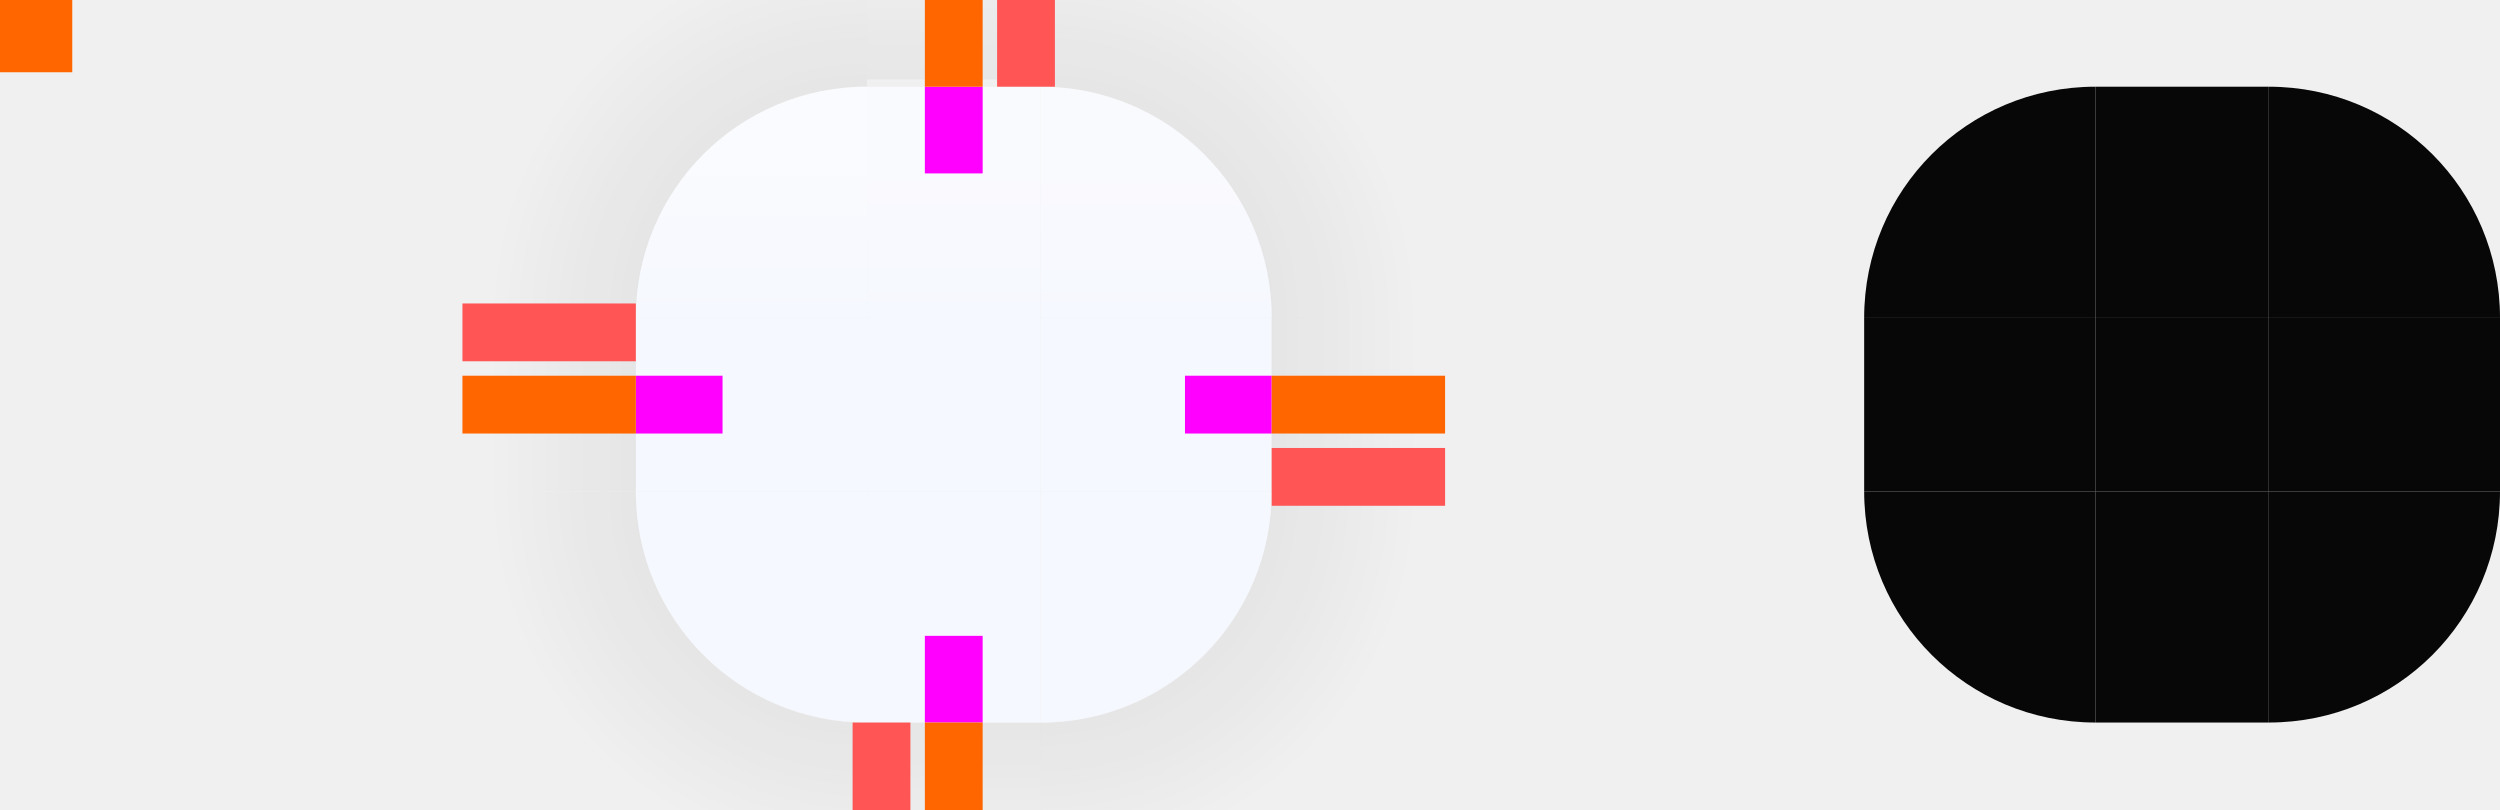
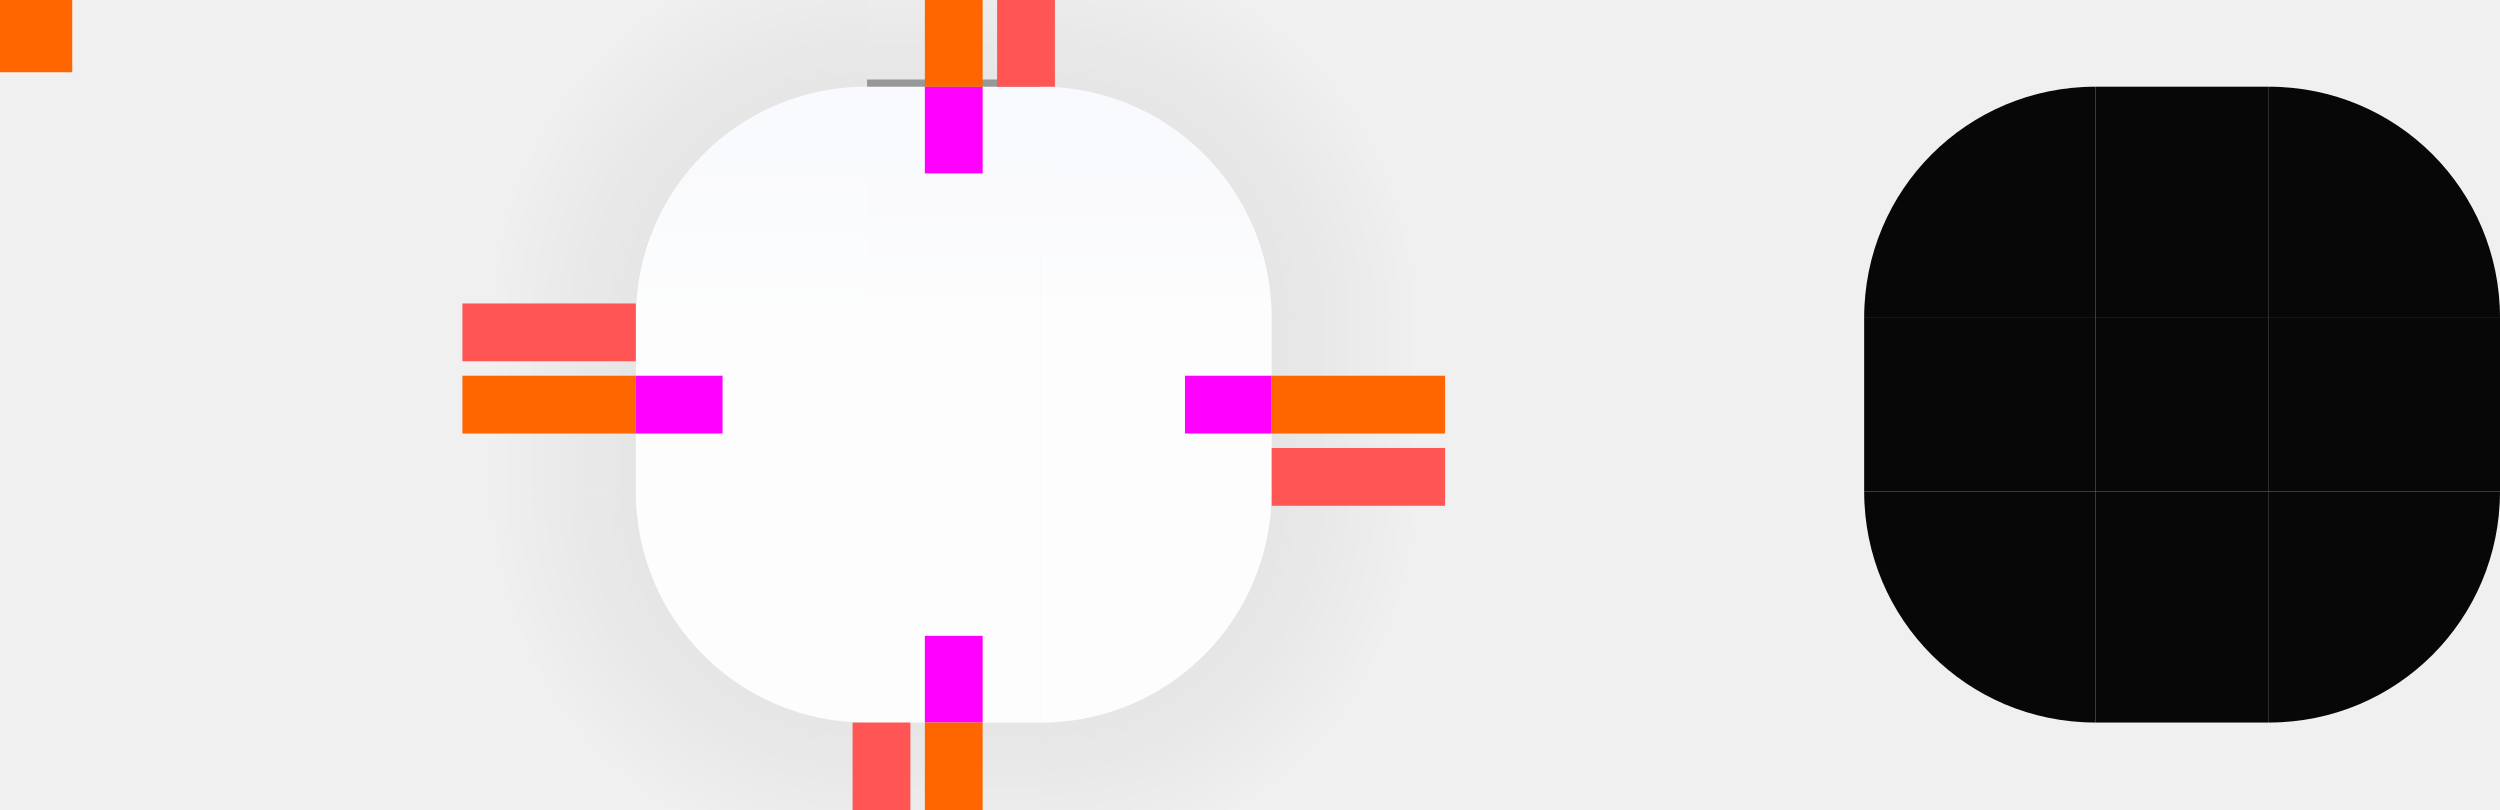
<svg xmlns="http://www.w3.org/2000/svg" xmlns:xlink="http://www.w3.org/1999/xlink" width="173" height="56" version="1.1" viewBox="0 0 173 56" id="svg1813">
  <defs id="defs1703">
    <linearGradient id="linearGradient7">
      <stop style="stop-color:#fafbff;stop-opacity:1;" offset="0.302" id="stop7" />
-       <stop style="stop-color:#f5f8ff;stop-opacity:1;" offset="1" id="stop8" />
+       <stop style="stop-color:#ffffff;stop-opacity:1;" offset="1" id="stop8" />
    </linearGradient>
    <linearGradient id="linearGradient5">
-       <stop style="stop-color:#f5f8ff;stop-opacity:1;" offset="0" id="stop5" />
+       <stop style="stop-color:#ffffff;stop-opacity:1;" offset="0" id="stop5" />
      <stop style="stop-color:#fafbff;stop-opacity:1;" offset="0.703" id="stop6" />
    </linearGradient>
    <linearGradient id="linearGradient2">
      <stop style="stop-color:#fafcff;stop-opacity:1;" offset="0.299" id="stop2" />
-       <stop style="stop-color:#f5f8ff;stop-opacity:1;" offset="1" id="stop3" />
+       <stop style="stop-color:#ffffff;stop-opacity:1;" offset="1" id="stop3" />
    </linearGradient>
    <style id="current-color-scheme" type="text/css">.ColorScheme-Text {
        color:#31363b;
        stop-color:#31363b;
      }
      .ColorScheme-Background {
        color:#eff0f1;
        stop-color:#eff0f1;
      }
      .ColorScheme-Highlight {
        color:#3daee9;
        stop-color:#3daee9;
      }
      .ColorScheme-ViewText {
        color:#31363b;
        stop-color:#31363b;
      }
      .ColorScheme-ViewBackground {
        color:#fcfcfc;
        stop-color:#fcfcfc;
      }
      .ColorScheme-ViewHover {
        color:#93cee9;
        stop-color:#93cee9;
      }
      .ColorScheme-ViewFocus{
        color:#3daee9;
        stop-color:#3daee9;
      }
      .ColorScheme-ButtonText {
        color:#31363b;
        stop-color:#31363b;
      }
      .ColorScheme-ButtonBackground {
        color:#eff0f1;
        stop-color:#eff0f1;
      }
      .ColorScheme-ButtonHover {
        color:#93cee9;
        stop-color:#93cee9;
      }
      .ColorScheme-ButtonFocus{
        color:#3daee9;
        stop-color:#3daee9;
      }</style>
    <linearGradient id="linearGradient4270">
      <stop stop-color="#000000" stop-opacity=".667" offset="0" id="stop1690" />
      <stop stop-color="#000000" stop-opacity="0" offset="1" id="stop1692" />
    </linearGradient>
    <radialGradient id="radialGradient1031" cx="77" cy="12" r="6" gradientTransform="matrix(5.7846e-6 4.2778 -4.3333 5.8598e-6 124 -295.39)" gradientUnits="userSpaceOnUse" xlink:href="#linearGradient4270" />
    <radialGradient id="radialGradient1025" cx="77" cy="12" r="6" gradientTransform="matrix(-1.5825e-5 4.2778 4.3333 1.6031e-5 8.0013 -295.39)" gradientUnits="userSpaceOnUse" xlink:href="#linearGradient4270" />
    <radialGradient id="radialGradient1019" cx="77" cy="12" r="6" gradientTransform="matrix(2.9688e-5 -4.2778 -4.3333 -3.0073e-5 124 351.39)" gradientUnits="userSpaceOnUse" xlink:href="#linearGradient4270" />
    <linearGradient id="linearGradient4950" x1="49" x2="62" y1="932.36" y2="932.36" gradientTransform="matrix(.85714 0 0 1 8.9999 0)" gradientUnits="userSpaceOnUse" xlink:href="#linearGradient4270" />
    <linearGradient id="linearGradient4948" x1="-21" x2="-8" y1="932.36" y2="932.36" gradientTransform="matrix(.85714 0 0 1 -1 0)" gradientUnits="userSpaceOnUse" xlink:href="#linearGradient4270" />
    <linearGradient id="linearGradient4934" x1="946.36" x2="958.86" y1="-35" y2="-35" gradientTransform="matrix(.85714 0 0 1 137.2 0)" gradientUnits="userSpaceOnUse" xlink:href="#linearGradient4270" />
    <radialGradient id="radialGradient994" cx="77" cy="12" r="6" gradientTransform="matrix(-2.4781e-5 -4.2778 4.3333 -2.5103e-5 8.0021 351.39)" gradientUnits="userSpaceOnUse" xlink:href="#linearGradient4270" />
    <linearGradient id="linearGradient4920" x1="-918.36" x2="-905.86" y1="-35" y2="-35" gradientTransform="matrix(1.2857 0 0 1 264.4 0)" gradientUnits="userSpaceOnUse" xlink:href="#linearGradient4270" />
    <linearGradient xlink:href="#linearGradient2" id="linearGradient3" x1="19" y1="910.36" x2="19" y2="922.36" gradientUnits="userSpaceOnUse" />
    <linearGradient xlink:href="#linearGradient5" id="linearGradient6" x1="-916.36" y1="-35" x2="-910.36" y2="-35" gradientUnits="userSpaceOnUse" />
    <linearGradient xlink:href="#linearGradient7" id="linearGradient8" x1="51" y1="910.36" x2="51" y2="922.36" gradientUnits="userSpaceOnUse" />
  </defs>
  <g id="shadow-topleft" transform="matrix(1.1667 0 0 1.1667 64.667 -1086.8)" opacity=".5">
    <path transform="matrix(.85715 0 0 .85715 -55.429 931.51)" d="m32-6v28h12c0-8.864 7.136-16 16-16v-12h-28z" fill="url(#radialGradient994)" opacity=".35" id="path1705" />
  </g>
  <g id="shadow-topright" transform="matrix(-1.1667 0 0 1.1667 67.333 -1086.8)" opacity=".5">
    <path transform="matrix(-.85714 0 0 .85714 57.714 931.51)" d="m72-6v12c8.864 0 16 7.136 16 16h12v-28h-28z" fill="url(#radialGradient1019)" opacity=".35" id="path1708" />
  </g>
  <g id="shadow-bottomright" transform="matrix(-1.1667 0 0 -1.1667 67.333 1142.8)" opacity=".5">
    <path transform="matrix(-.85714 0 0 -.85714 57.714 979.5)" d="m88 34c0 8.864-7.136 16-16 16v12h28v-28h-12z" fill="url(#radialGradient1031)" opacity=".35" id="path1711" />
  </g>
  <g id="shadow-bottomleft" transform="matrix(1.1667 0 0 -1.1667 64.667 1142.8)" opacity=".5">
    <path transform="matrix(.85714 0 0 -.85714 -55.429 979.5)" d="m32 34v28h28v-12c-8.864 0-16-7.136-16-16h-12z" fill="url(#radialGradient1025)" opacity=".35" id="path1714" />
  </g>
  <rect id="hint-tile-center" y="-1.4648e-5" width="5" height="5" fill="#ff6600" />
  <g id="top" transform="matrix(0.375,0,0,2.6667,52.875,-2421.657)">
-     <rect transform="matrix(0,-1,-1,0,0,0)" x="-916.36" y="-51" width="6" height="32" class="ColorScheme-Background" fill="currentColor" opacity="0.6" id="rect1718" style="fill:url(#linearGradient6);fill-opacity:1;opacity:0.9;stroke-width:1;stroke-dasharray:none;paint-order:stroke fill markers" />
-     <rect transform="matrix(0,-1,-1,0,0,0)" x="-910.36" y="-51" width="0.187" height="32" class="ColorScheme-Background" fill="currentColor" opacity="0.6" id="rect1718-5" style="color:#eff0f1;opacity:0.9;fill:#ffffff;fill-opacity:0.804;stroke-width:0.177;stroke-dasharray:none;paint-order:stroke fill markers;stop-color:#eff0f1" />
+     <rect transform="matrix(0,-1,-1,0,0,0)" x="-916.36" y="-51" width="6" height="32" class="ColorScheme-Background" fill="currentColor" opacity="0.6" id="rect1718" style="fill:url(#linearGradient6);fill-opacity:1;opacity:0.85;stroke-width:1;stroke-dasharray:none;paint-order:stroke fill markers" />
+     <rect transform="matrix(0,-1,-1,0,0,0)" x="-910.36" y="-51" width="0.187" height="32" class="ColorScheme-Background" fill="currentColor" opacity="0.6" id="rect1718-5" style="color:#eff0f1;opacity:0.9;fill:#808080;fill-opacity:0.804;stroke-width:0.177;stroke-dasharray:none;paint-order:stroke fill markers;stop-color:#eff0f1" />
  </g>
  <g id="topleft" transform="matrix(1.3333,0,0,1.3333,26.6675,-1207.783)">
-     <path d="m 25,910.36 c -6.648,0 -12,5.352 -12,12 h 12 v -10 z" class="ColorScheme-Background" fill="currentColor" opacity="0.6" id="path1721" style="fill:url(#linearGradient3);fill-opacity:1;opacity:0.9" />
+     <path d="m 25,910.36 c -6.648,0 -12,5.352 -12,12 h 12 v -10 z" class="ColorScheme-Background" fill="currentColor" opacity="0.6" id="path1721" style="fill:url(#linearGradient3);fill-opacity:1;opacity:0.85" />
  </g>
  <g id="topright" transform="matrix(1.3333,0,0,1.3333,12.0015,-1207.783)">
-     <path d="m 45,910.36 v 12 h 12 c 0,-6.648 -5.352,-12 -12,-12 z" class="ColorScheme-Background" fill="currentColor" opacity="0.6" id="path1724" style="opacity:0.9;fill:url(#linearGradient8);fill-opacity:1" />
+     <path d="m 45,910.36 v 12 h 12 c 0,-6.648 -5.352,-12 -12,-12 z" class="ColorScheme-Background" fill="currentColor" opacity="0.6" id="path1724" style="opacity:0.85;fill:url(#linearGradient8);fill-opacity:1" />
  </g>
  <g id="bottom" transform="matrix(0.375,0,0,2.6667,52.875,-2494.992)">
-     <rect transform="rotate(90)" x="948.36" y="-51" width="6" height="32" class="ColorScheme-Background" fill="currentColor" opacity="0.6" id="rect1727" style="opacity:0.9;fill:#f5f8ff;fill-opacity:1" />
+     <rect transform="rotate(90)" x="948.36" y="-51" width="6" height="32" class="ColorScheme-Background" fill="currentColor" opacity="0.6" id="rect1727" style="opacity:0.85;fill:#ffffff;fill-opacity:1" />
  </g>
  <g id="bottomleft" transform="matrix(1.3333,0,0,1.3333,26.6675,-1222.449)">
-     <path d="m 13,942.36 c 0,6.648 5.352,12 12,12 v -12 H 15 Z" class="ColorScheme-Background" fill="currentColor" opacity="0.6" id="path1730" style="opacity:0.9;fill:#f5f8ff;fill-opacity:1" />
+     <path d="m 13,942.36 c 0,6.648 5.352,12 12,12 v -12 H 15 Z" class="ColorScheme-Background" fill="currentColor" opacity="0.6" id="path1730" style="opacity:0.85;fill:#ffffff;fill-opacity:1" />
  </g>
  <g id="bottomright" transform="matrix(1.3333,0,0,1.3333,12.0015,-1222.449)">
-     <path d="m 45,942.36 v 12 c 6.648,0 12,-5.352 12,-12 H 47 Z" class="ColorScheme-Background" fill="currentColor" opacity="0.6" id="path1733" style="opacity:0.9;fill:#f5f8ff;fill-opacity:1" />
+     <path d="m 45,942.36 v 12 c 6.648,0 12,-5.352 12,-12 H 47 Z" class="ColorScheme-Background" fill="currentColor" opacity="0.6" id="path1733" style="opacity:0.85;fill:#ffffff;fill-opacity:1" />
  </g>
  <g id="left" transform="matrix(2.6667,0,0,0.375,9.3327,-321.635)">
-     <rect transform="scale(-1,1)" x="-19" y="916.36" width="6" height="32" class="ColorScheme-Background" fill="currentColor" opacity="0.6" id="rect1736" style="opacity:0.9;fill:#f5f8ff;fill-opacity:1" />
+     <rect transform="scale(-1,1)" x="-19" y="916.36" width="6" height="32" class="ColorScheme-Background" fill="currentColor" opacity="0.6" id="rect1736" style="opacity:0.85;fill:#ffffff;fill-opacity:1" />
  </g>
  <g id="right" transform="matrix(2.6667,0,0,0.375,-64.0017,-321.635)">
-     <rect x="51" y="916.36" width="6" height="32" class="ColorScheme-Background" fill="currentColor" opacity="0.6" id="rect1739" style="fill:#f5f8ff;fill-opacity:1;opacity:0.9" />
+     <rect x="51" y="916.36" width="6" height="32" class="ColorScheme-Background" fill="currentColor" opacity="0.6" id="rect1739" style="fill:#ffffff;fill-opacity:1;opacity:0.85" />
  </g>
-   <rect id="center" x="60" y="22" width="12" height="12" class="ColorScheme-Background" fill="currentColor" opacity=".6" style="fill:#f5f8ff;fill-opacity:1;opacity:0.9" />
+   <rect id="center" x="60" y="22" width="12" height="12" class="ColorScheme-Background" fill="currentColor" opacity=".6" style="fill:#ffffff;fill-opacity:1;opacity:0.85" />
  <rect id="hint-top-margin" x="64" y="6" width="4" height="6" fill="#ff00ff" stroke-width="1.414" />
  <rect id="hint-bottom-margin" x="64" y="44" width="4" height="6" fill="#ff00ff" stroke-width="1.414" />
  <rect id="hint-right-margin" transform="rotate(90)" x="26" y="-88" width="4" height="6" fill="#ff00ff" stroke-width="1.414" />
  <rect id="hint-left-margin" transform="rotate(90)" x="26" y="-50" width="4" height="6" fill="#ff00ff" stroke-width="1.414" />
  <g id="shadow-top" transform="matrix(.375 0 0 1.5556 52.875 -1403.5)" opacity=".5">
    <rect transform="matrix(0,-1,-1,0,0,0)" x="-916.36" y="-51" width="6" height="32" fill="none" opacity="1" id="rect1747" />
    <rect transform="matrix(0,-1,-1,0,0,0)" x="-906.08" y="-51" width="7.714" height="32" fill="url(#linearGradient4920)" opacity=".35" id="rect1749" />
    <rect transform="matrix(0,-1,-1,0,0,0)" x="-911.36" y="-51" width="1" height="32" fill="none" opacity="1" id="rect1751" />
  </g>
  <g id="shadow-bottom" transform="matrix(.375 0 0 2.3333 52.875 -2178.8)" opacity=".5">
    <rect transform="rotate(90)" x="948.36" y="-51" width="6" height="32" fill="none" opacity="1" id="rect1754" />
    <rect transform="rotate(90)" x="955.22" y="-51" width="5.143" height="32" fill="url(#linearGradient4934)" opacity=".35" id="rect1756" />
    <rect transform="rotate(90)" x="953.36" y="-51" width="1" height="32" fill="none" opacity="1" id="rect1758" />
  </g>
  <g id="shadow-left" transform="matrix(2.3333 0 0 .375 15.667 -321.64)" opacity=".5">
    <rect transform="scale(-1,1)" x="-19" y="916.36" width="6" height="32" fill="none" opacity="1" id="rect1761" />
    <rect transform="scale(-1,1)" x="-12.143" y="916.36" width="5.143" height="32" fill="url(#linearGradient4948)" opacity=".35" id="rect1763" />
    <rect transform="scale(-1,1)" x="-14" y="916.36" width="1" height="32" fill="none" opacity="1" id="rect1765" />
  </g>
  <g id="shadow-right" transform="matrix(2.3333 0 0 .375 -47 -321.64)" opacity=".5">
    <rect x="51" y="916.36" width="6" height="32" fill="none" opacity="1" id="rect1768" />
    <rect x="57.857" y="916.36" width="5.143" height="32" fill="url(#linearGradient4950)" opacity=".35" id="rect1770" />
    <rect x="56" y="916.36" width="1" height="32" fill="none" opacity="1" id="rect1772" />
  </g>
  <rect id="shadow-hint-top-margin" x="64" y="-6" width="4" height="12" fill="#ff6600" />
  <rect id="shadow-hint-bottom-margin" x="64" y="50" width="4" height="12" fill="#ff6600" />
  <rect id="shadow-hint-right-margin" transform="rotate(90)" x="26" y="-100" width="4" height="12" fill="#ff6600" />
  <rect id="shadow-hint-left-margin" transform="rotate(90)" x="26" y="-44" width="4" height="12" fill="#ff6600" />
  <g id="mask-top" transform="matrix(.375 0 0 1.3333 137.87 -1207.8)">
    <rect transform="matrix(0,-1,-1,0,0,0)" x="-922.373" y="-51.013" width="12" height="32" fill="#000000" opacity="0.97" id="rect1779" />
  </g>
  <g id="mask-topleft" transform="matrix(1.6,0,0,1.6,108.2,-1450.576)">
    <path d="m 23,910.36 c -5.54,0 -10,4.46 -10,10 h 10 z" fill="#000000" opacity="0.97" stroke-width="2" id="path1782" />
  </g>
  <g id="mask-topright" transform="matrix(2,0,0,2,59,-1814.72)">
    <path d="m 49,910.36 v 8 h 8 c 0,-4.432 -3.568,-8 -8,-8 z" fill="#000000" opacity="0.97" stroke-width="1.6" id="path1785" />
  </g>
  <g id="mask-bottom" transform="matrix(0.375,0,0,1.6,137.875,-1476.976)">
    <rect transform="rotate(90)" x="944.36" y="-51" width="10" height="32" fill="#000000" opacity="0.97" id="rect1788" />
  </g>
  <g id="mask-bottomleft" transform="matrix(1.3333,0,0,1.3333,111.6675,-1222.449)">
    <path d="m 13,942.36 c 0,6.648 5.352,12 12,12 v -12 z" fill="#000000" opacity="0.97" stroke-width="2.4" id="path1791" />
  </g>
  <g id="mask-bottomright" transform="matrix(1.3333,0,0,1.3333,97.0015,-1222.449)">
    <path d="m 45,942.36 v 12 c 6.648,0 12,-5.352 12,-12 z" fill="#000000" opacity="0.97" stroke-width="2.4" id="path1794" />
  </g>
  <g id="mask-left" transform="matrix(1.3333,0,0,0.60001,111.6675,-531.4254)">
    <rect transform="scale(-1,1)" x="-25" y="922.36" width="12" height="20" fill="#000000" opacity="0.97" id="rect1797" />
  </g>
  <g id="mask-right" transform="matrix(1.6,0,0,0.375,81.8,-321.635)">
    <rect x="47" y="916.36" width="10" height="32" fill="#000000" opacity="0.97" id="rect1800" />
  </g>
  <rect id="mask-center" x="145" y="22" width="12" height="12" fill="#000000" opacity=".97" />
  <rect id="shadow-center" x="60" y="78.255" width="12" height="12" opacity="0" stroke-width=".375" />
  <rect id="shadow-hint-top-inset" x="69" y="-6" width="4" height="12" fill="#ff5555" />
  <rect id="shadow-hint-bottom-inset" x="59" y="50" width="4" height="12" fill="#ff5555" />
  <rect id="shadow-hint-right-inset" transform="rotate(90)" x="31" y="-100" width="4" height="12" fill="#ff5555" />
  <rect id="shadow-hint-left-inset" transform="rotate(90)" x="21" y="-44" width="4" height="12" fill="#ff5555" />
  <rect id="hint-top-inset" height="9.9999999e-09" style="fill:#00ff00" width="4" x="69" y="8" />
  <rect id="hint-bottom-inset" height="9.9999999e-09" style="fill:#00ff00" width="4" x="59" y="47" />
  <rect id="hint-left-inset" height="4" style="fill:#00ff00" width="9.9999999e-09" x="45" y="21" />
  <rect id="hint-right-inset" height="4" style="fill:#00ff00" width="9.9999999e-09" x="85" y="31" />
  <rect style="color:#eff0f1;fill:currentColor;fill-opacity:1;stroke:none;stop-color:#eff0f1" id="thick-center" width="32" height="32" x="54" y="-65" class="ColorScheme-Background" />
  <rect transform="rotate(90)" style="fill:#800080;fill-opacity:1;stroke:none;stroke-width:1.155" id="thick-hint-right-margin" width="4" height="8" x="-45" y="-91" />
  <rect transform="rotate(90)" y="-55" x="-45" height="8" width="4" id="thick-hint-left-margin" style="fill:#800080;fill-opacity:1;stroke:none;stroke-width:1.155" />
  <rect y="-71" x="73" height="8" width="4" id="thick-hint-top-margin" style="fill:#800080;fill-opacity:1;stroke:none;stroke-width:1.155" />
  <rect style="fill:#800080;fill-opacity:1;stroke:none;stroke-width:1.155" id="thick-hint-bottom-margin" width="4" height="8" x="74" y="-35" />
</svg>
